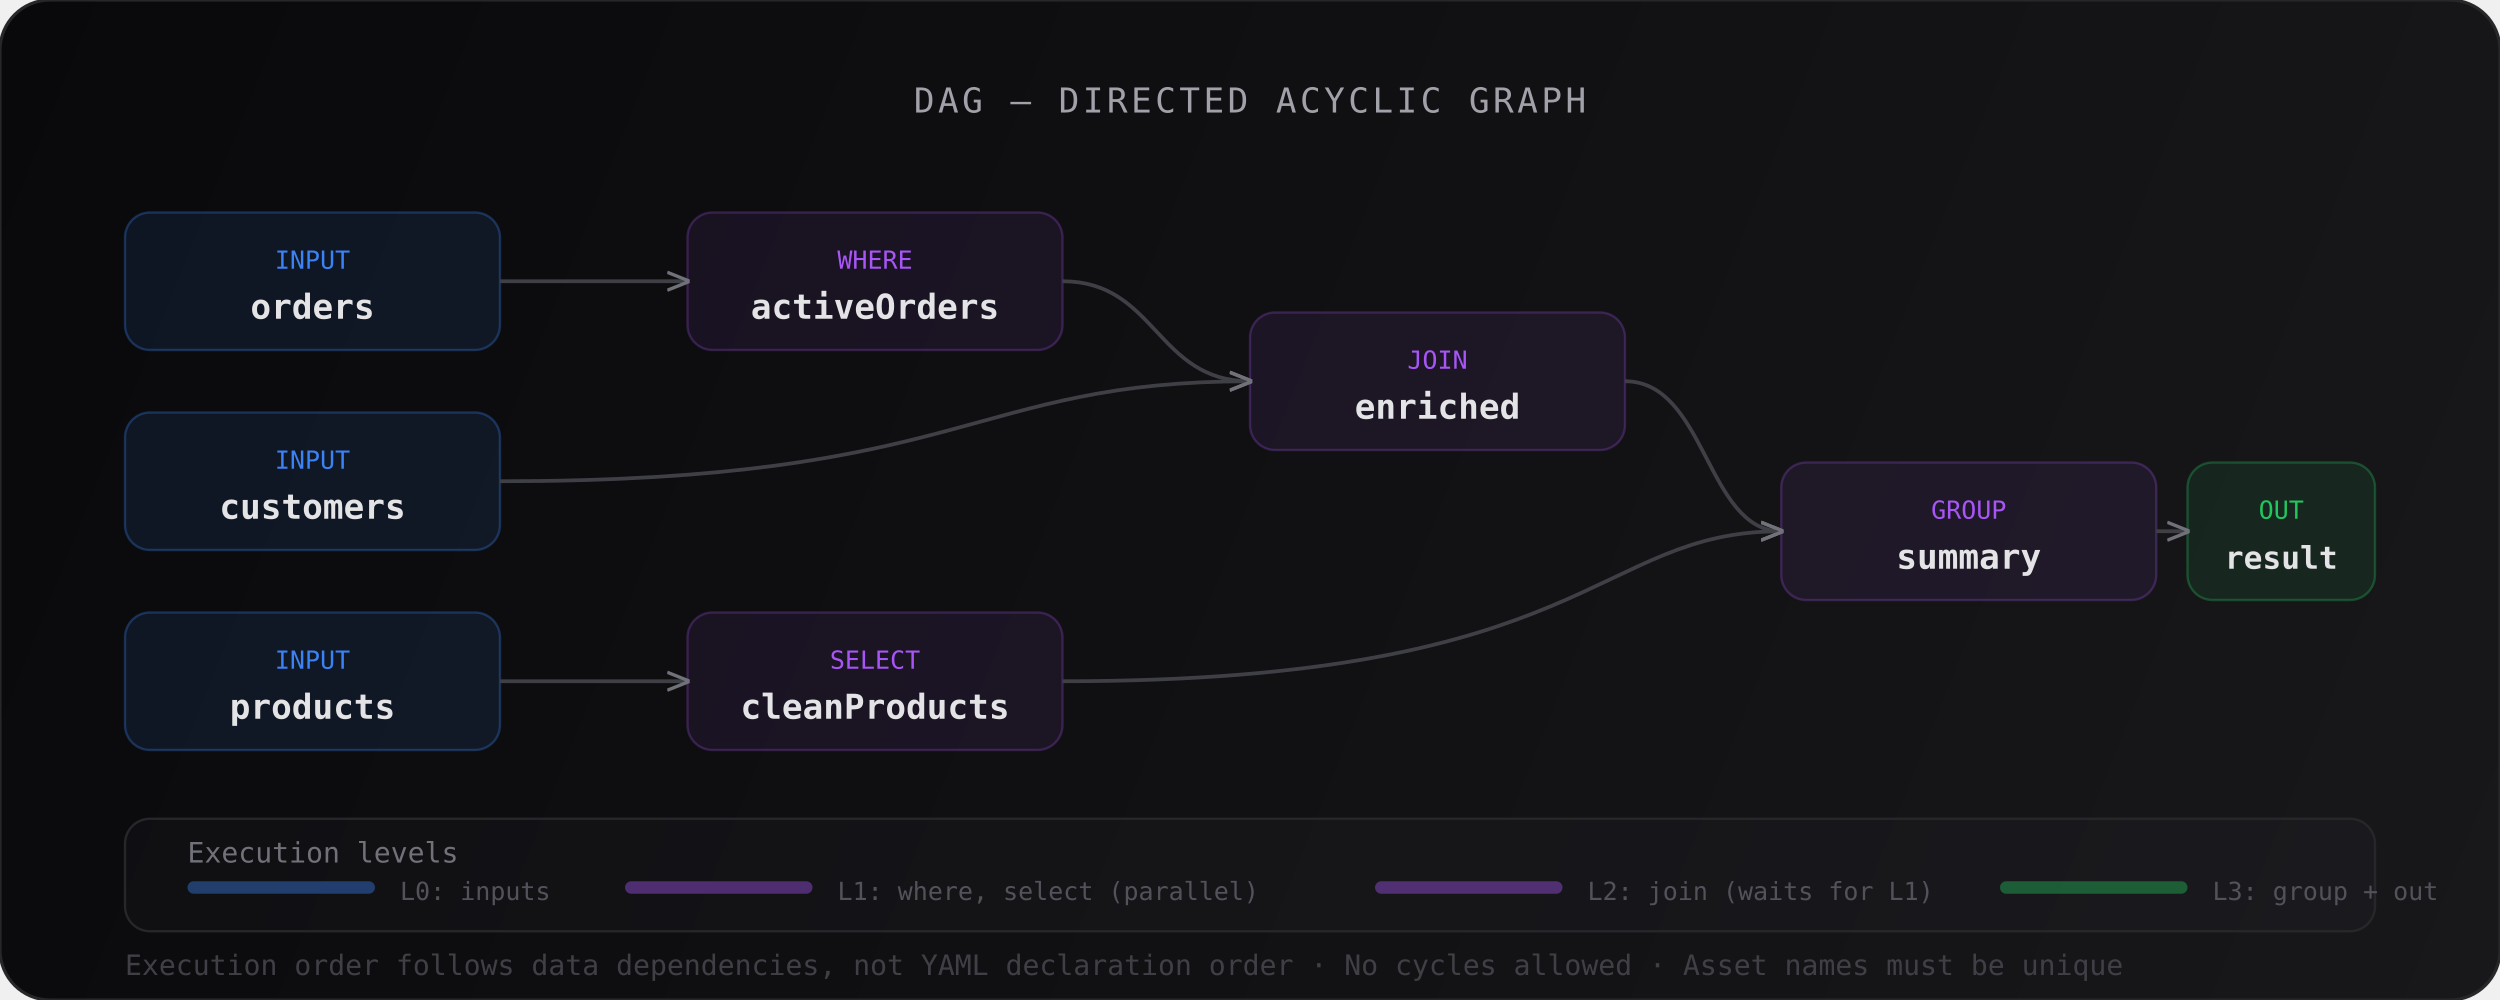
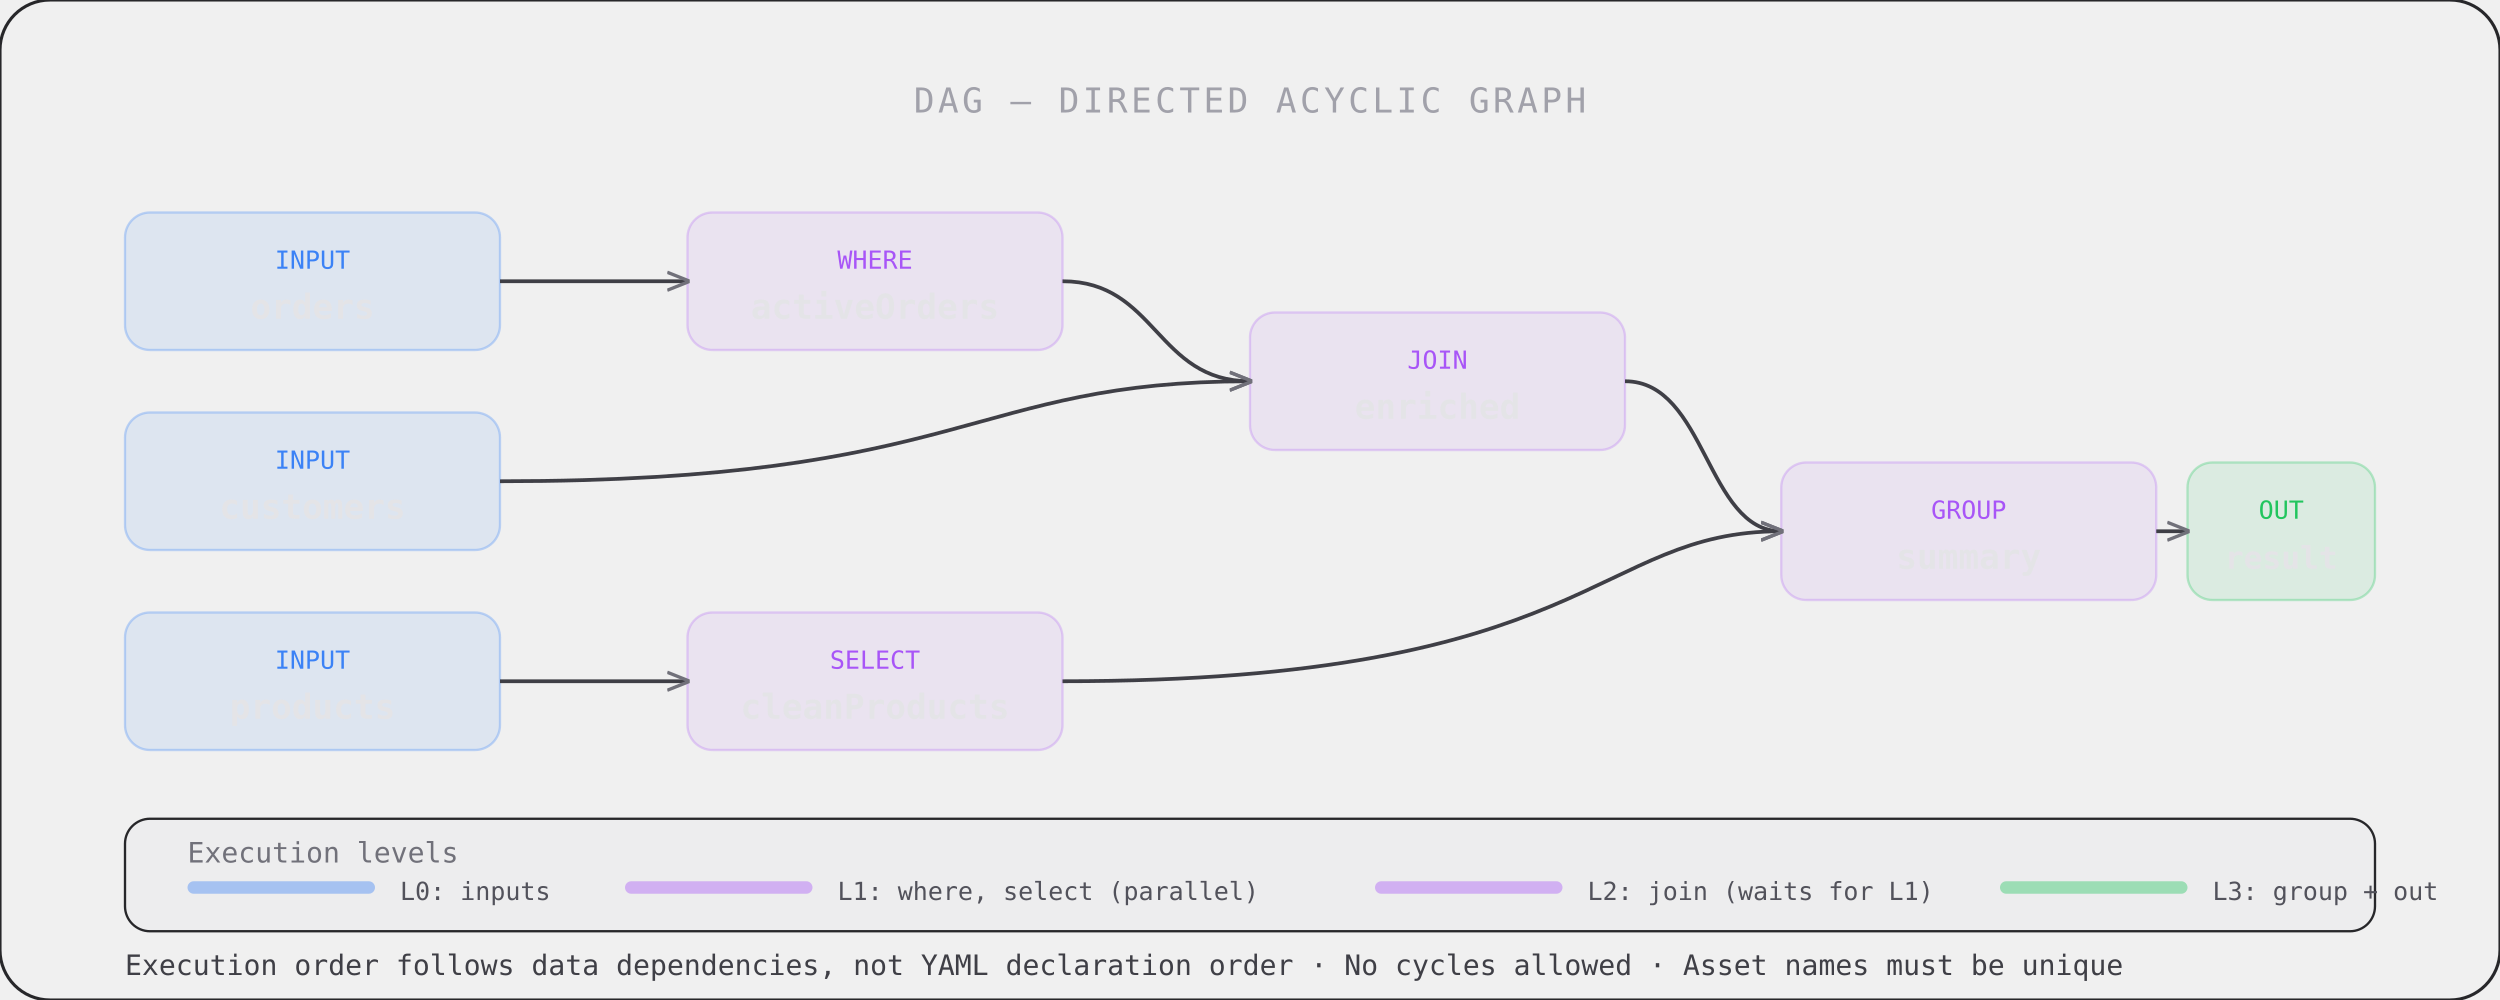
<svg xmlns="http://www.w3.org/2000/svg" viewBox="0 0 800 320" fill="none">
+   <style>
+     /* Default: dark mode (existing colors) */
+     .bg-main { fill: none; }
+     .bg-border { stroke: #27272a; }
+ 
+     /* Light mode overrides */
+     @media (prefers-color-scheme: light) {
+       .bg-border { stroke: #e4e4e7; }
+ 
+       /* Text color inversions */
+       text[fill="#e4e4e7"] { fill: #18181b; }
+       text[fill="#d4d4d8"] { fill: #27272a; }
+       text[fill="#a1a1aa"] { fill: #52525b; }
+       text[fill="#71717a"] { fill: #6b7280; }
+       text[fill="#52525b"] { fill: #71717a; }
+       text[fill="#3f3f46"] { fill: #a1a1aa; }
+ 
+       /* Stroke/line inversions */
+       path[stroke="#3f3f46"] { stroke: #d4d4d8; }
+       line[stroke="#3f3f46"] { stroke: #d4d4d8; }
+       line[stroke="#27272a"] { stroke: #e4e4e7; }
+       path[stroke="#27272a"] { stroke: #e4e4e7; }
+ 
+       /* Arrow markers */
+       marker path[stroke="#71717a"] { stroke: #6b7280; }
+       marker path[stroke="#ef4444"] { stroke: #ef4444; }
+ 
+       /* Rect borders */
+       rect[stroke="#27272a"] { stroke: #e4e4e7; }
+       rect[stroke="#3f3f46"] { stroke: #d4d4d8; }
+ 
+       /* Card/container fills - subtle backgrounds */
+       rect[fill="#3f3f46"] { fill: #d4d4d8; }
+ 
+       /* Venn diagram cover fills (used in except/anti) */
+       circle[fill="#18181b"] { fill: #ffffff; }
+ 
+       /* Table header backgrounds */
+       rect[fill-opacity="0.3"][fill="#3f3f46"] { fill: #e4e4e7; fill-opacity: 0.5; }
+     }
+   </style>
  <defs>
-     <linearGradient id="bgD" x1="0" y1="0" x2="800" y2="320" gradientUnits="userSpaceOnUse">
-       <stop offset="0%" stop-color="#09090b" />
-       <stop offset="100%" stop-color="#18181b" />
-     </linearGradient>
    <marker id="arrD" viewBox="0 0 10 10" refX="9" refY="5" markerWidth="6" markerHeight="6" orient="auto-start-reverse">
      <path d="M 0 1 L 10 5 L 0 9" fill="none" stroke="#71717a" stroke-width="1.5" />
    </marker>
  </defs>
-   <rect width="800" height="320" rx="16" fill="url(#bgD)" />
-   <rect width="800" height="320" rx="16" stroke="#27272a" stroke-width="1" fill="none" />
+   <rect width="800" height="320" rx="16" class="bg-main" />
+   <rect width="800" height="320" rx="16" class="bg-border" stroke-width="1" fill="none" />
  <text x="400" y="36" text-anchor="middle" fill="#a1a1aa" font-family="ui-monospace,SFMono-Regular,Menlo,monospace" font-size="11" letter-spacing="0.1em">DAG — DIRECTED ACYCLIC GRAPH</text>
  <g transform="translate(40, 68)">
    <rect width="120" height="44" rx="8" fill="#3b82f6" fill-opacity="0.1" stroke="#3b82f6" stroke-opacity="0.3" stroke-width="0.75" />
    <text x="60" y="18" text-anchor="middle" fill="#3b82f6" font-family="ui-monospace,SFMono-Regular,Menlo,monospace" font-size="8" font-weight="500">INPUT</text>
    <text x="60" y="34" text-anchor="middle" fill="#e4e4e7" font-family="ui-monospace,SFMono-Regular,Menlo,monospace" font-size="11" font-weight="600">orders</text>
  </g>
  <g transform="translate(40, 132)">
    <rect width="120" height="44" rx="8" fill="#3b82f6" fill-opacity="0.1" stroke="#3b82f6" stroke-opacity="0.3" stroke-width="0.75" />
    <text x="60" y="18" text-anchor="middle" fill="#3b82f6" font-family="ui-monospace,SFMono-Regular,Menlo,monospace" font-size="8" font-weight="500">INPUT</text>
    <text x="60" y="34" text-anchor="middle" fill="#e4e4e7" font-family="ui-monospace,SFMono-Regular,Menlo,monospace" font-size="11" font-weight="600">customers</text>
  </g>
  <g transform="translate(40, 196)">
    <rect width="120" height="44" rx="8" fill="#3b82f6" fill-opacity="0.1" stroke="#3b82f6" stroke-opacity="0.3" stroke-width="0.75" />
    <text x="60" y="18" text-anchor="middle" fill="#3b82f6" font-family="ui-monospace,SFMono-Regular,Menlo,monospace" font-size="8" font-weight="500">INPUT</text>
    <text x="60" y="34" text-anchor="middle" fill="#e4e4e7" font-family="ui-monospace,SFMono-Regular,Menlo,monospace" font-size="11" font-weight="600">products</text>
  </g>
  <g transform="translate(220, 68)">
    <rect width="120" height="44" rx="8" fill="#a855f7" fill-opacity="0.08" stroke="#a855f7" stroke-opacity="0.25" stroke-width="0.75" />
    <text x="60" y="18" text-anchor="middle" fill="#a855f7" font-family="ui-monospace,SFMono-Regular,Menlo,monospace" font-size="8" font-weight="500">WHERE</text>
    <text x="60" y="34" text-anchor="middle" fill="#e4e4e7" font-family="ui-monospace,SFMono-Regular,Menlo,monospace" font-size="11" font-weight="600">activeOrders</text>
  </g>
  <g transform="translate(400, 100)">
    <rect width="120" height="44" rx="8" fill="#a855f7" fill-opacity="0.08" stroke="#a855f7" stroke-opacity="0.25" stroke-width="0.75" />
    <text x="60" y="18" text-anchor="middle" fill="#a855f7" font-family="ui-monospace,SFMono-Regular,Menlo,monospace" font-size="8" font-weight="500">JOIN</text>
    <text x="60" y="34" text-anchor="middle" fill="#e4e4e7" font-family="ui-monospace,SFMono-Regular,Menlo,monospace" font-size="11" font-weight="600">enriched</text>
  </g>
  <g transform="translate(220, 196)">
    <rect width="120" height="44" rx="8" fill="#a855f7" fill-opacity="0.08" stroke="#a855f7" stroke-opacity="0.25" stroke-width="0.75" />
    <text x="60" y="18" text-anchor="middle" fill="#a855f7" font-family="ui-monospace,SFMono-Regular,Menlo,monospace" font-size="8" font-weight="500">SELECT</text>
    <text x="60" y="34" text-anchor="middle" fill="#e4e4e7" font-family="ui-monospace,SFMono-Regular,Menlo,monospace" font-size="11" font-weight="600">cleanProducts</text>
  </g>
  <g transform="translate(570, 148)">
    <rect width="120" height="44" rx="8" fill="#a855f7" fill-opacity="0.08" stroke="#a855f7" stroke-opacity="0.25" stroke-width="0.75" />
    <text x="60" y="18" text-anchor="middle" fill="#a855f7" font-family="ui-monospace,SFMono-Regular,Menlo,monospace" font-size="8" font-weight="500">GROUP</text>
    <text x="60" y="34" text-anchor="middle" fill="#e4e4e7" font-family="ui-monospace,SFMono-Regular,Menlo,monospace" font-size="11" font-weight="600">summary</text>
  </g>
  <g transform="translate(700, 148)">
    <rect width="60" height="44" rx="8" fill="#22c55e" fill-opacity="0.1" stroke="#22c55e" stroke-opacity="0.3" stroke-width="0.75" />
    <text x="30" y="18" text-anchor="middle" fill="#22c55e" font-family="ui-monospace,SFMono-Regular,Menlo,monospace" font-size="8" font-weight="500">OUT</text>
    <text x="30" y="34" text-anchor="middle" fill="#e4e4e7" font-family="ui-monospace,SFMono-Regular,Menlo,monospace" font-size="10" font-weight="600">result</text>
  </g>
  <path d="M160,90 L220,90" stroke="#3f3f46" stroke-width="1.2" fill="none" marker-end="url(#arrD)" />
  <path d="M340,90 C370,90 370,122 400,122" stroke="#3f3f46" stroke-width="1.2" fill="none" marker-end="url(#arrD)" />
  <path d="M160,154 C310,154 310,122 400,122" stroke="#3f3f46" stroke-width="1.2" fill="none" marker-end="url(#arrD)" />
  <path d="M160,218 L220,218" stroke="#3f3f46" stroke-width="1.2" fill="none" marker-end="url(#arrD)" />
  <path d="M520,122 C546,122 546,170 570,170" stroke="#3f3f46" stroke-width="1.2" fill="none" marker-end="url(#arrD)" />
  <path d="M340,218 C510,218 510,170 570,170" stroke="#3f3f46" stroke-width="1.2" fill="none" marker-end="url(#arrD)" />
  <path d="M690,170 L700,170" stroke="#3f3f46" stroke-width="1.2" fill="none" marker-end="url(#arrD)" />
  <g transform="translate(40, 262)">
    <rect width="720" height="36" rx="8" fill="#a1a1aa" fill-opacity="0.03" stroke="#27272a" stroke-width="0.75" />
    <text x="20" y="14" fill="#71717a" font-family="ui-monospace,SFMono-Regular,Menlo,monospace" font-size="9" font-weight="500">Execution levels</text>
    <rect x="20" y="20" width="60" height="4" rx="2" fill="#3b82f6" opacity="0.4" />
    <text x="88" y="26" fill="#52525b" font-family="ui-monospace,SFMono-Regular,Menlo,monospace" font-size="8">L0: inputs</text>
    <rect x="160" y="20" width="60" height="4" rx="2" fill="#a855f7" opacity="0.4" />
    <text x="228" y="26" fill="#52525b" font-family="ui-monospace,SFMono-Regular,Menlo,monospace" font-size="8">L1: where, select (parallel)</text>
    <rect x="400" y="20" width="60" height="4" rx="2" fill="#a855f7" opacity="0.4" />
    <text x="468" y="26" fill="#52525b" font-family="ui-monospace,SFMono-Regular,Menlo,monospace" font-size="8">L2: join (waits for L1)</text>
    <rect x="600" y="20" width="60" height="4" rx="2" fill="#22c55e" opacity="0.4" />
    <text x="668" y="26" fill="#52525b" font-family="ui-monospace,SFMono-Regular,Menlo,monospace" font-size="8">L3: group + out</text>
  </g>
  <text x="40" y="312" fill="#3f3f46" font-family="ui-monospace,SFMono-Regular,Menlo,monospace" font-size="9">Execution order follows data dependencies, not YAML declaration order · No cycles allowed · Asset names must be unique</text>
</svg>
